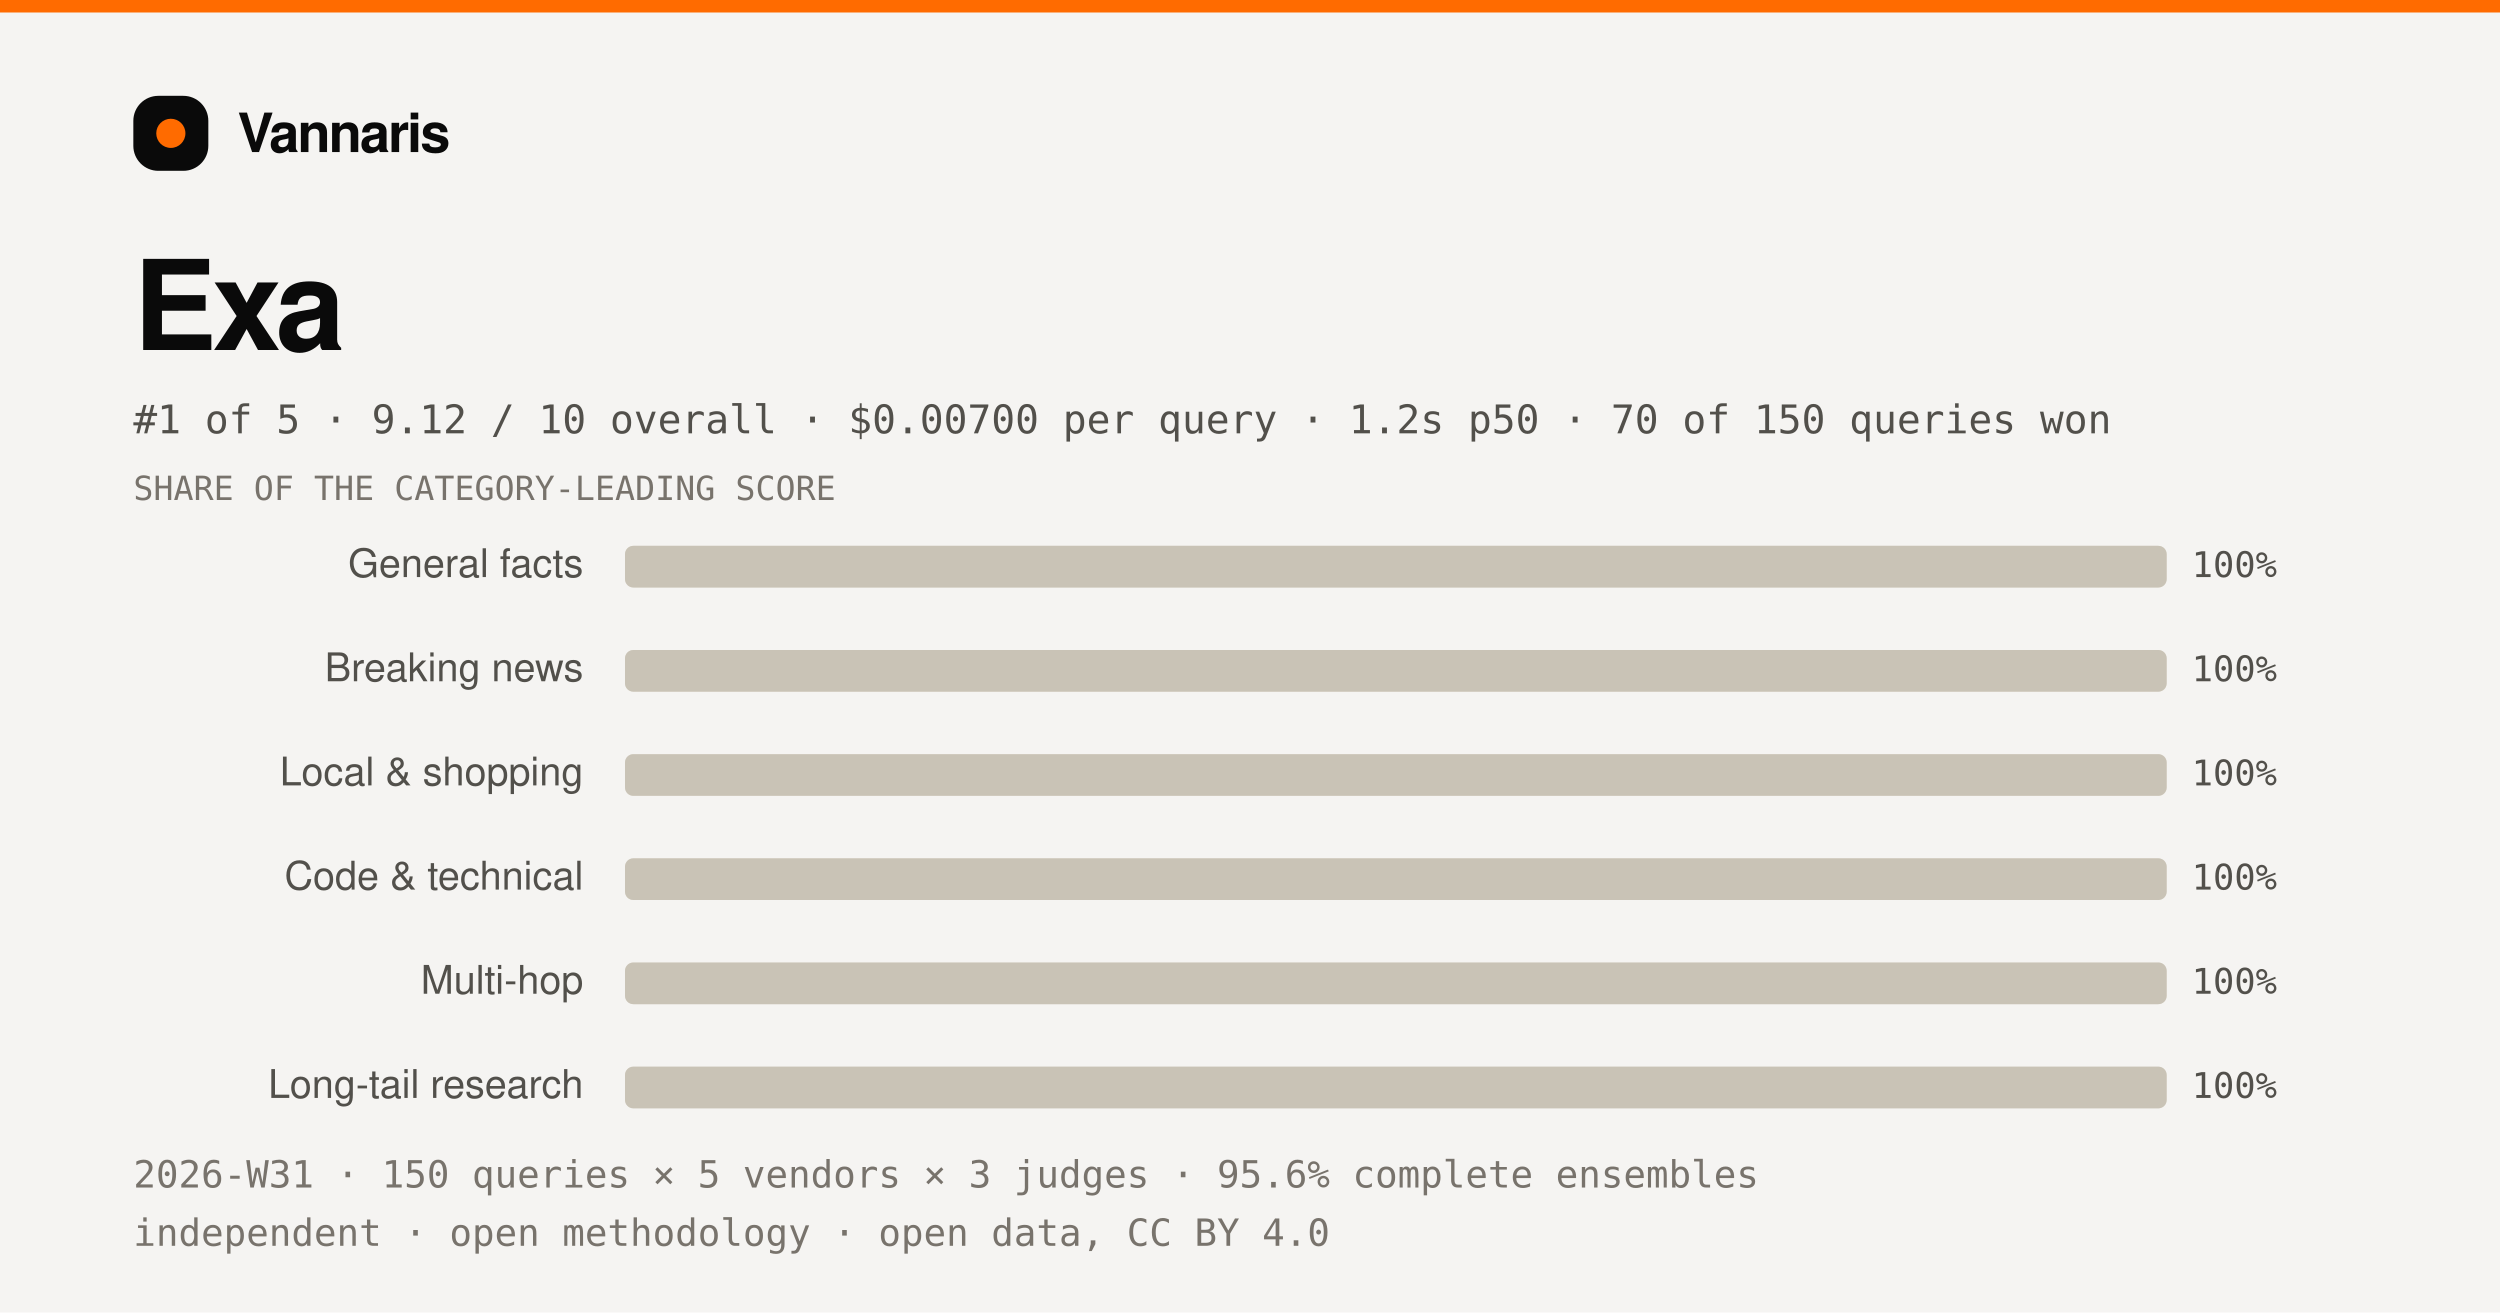
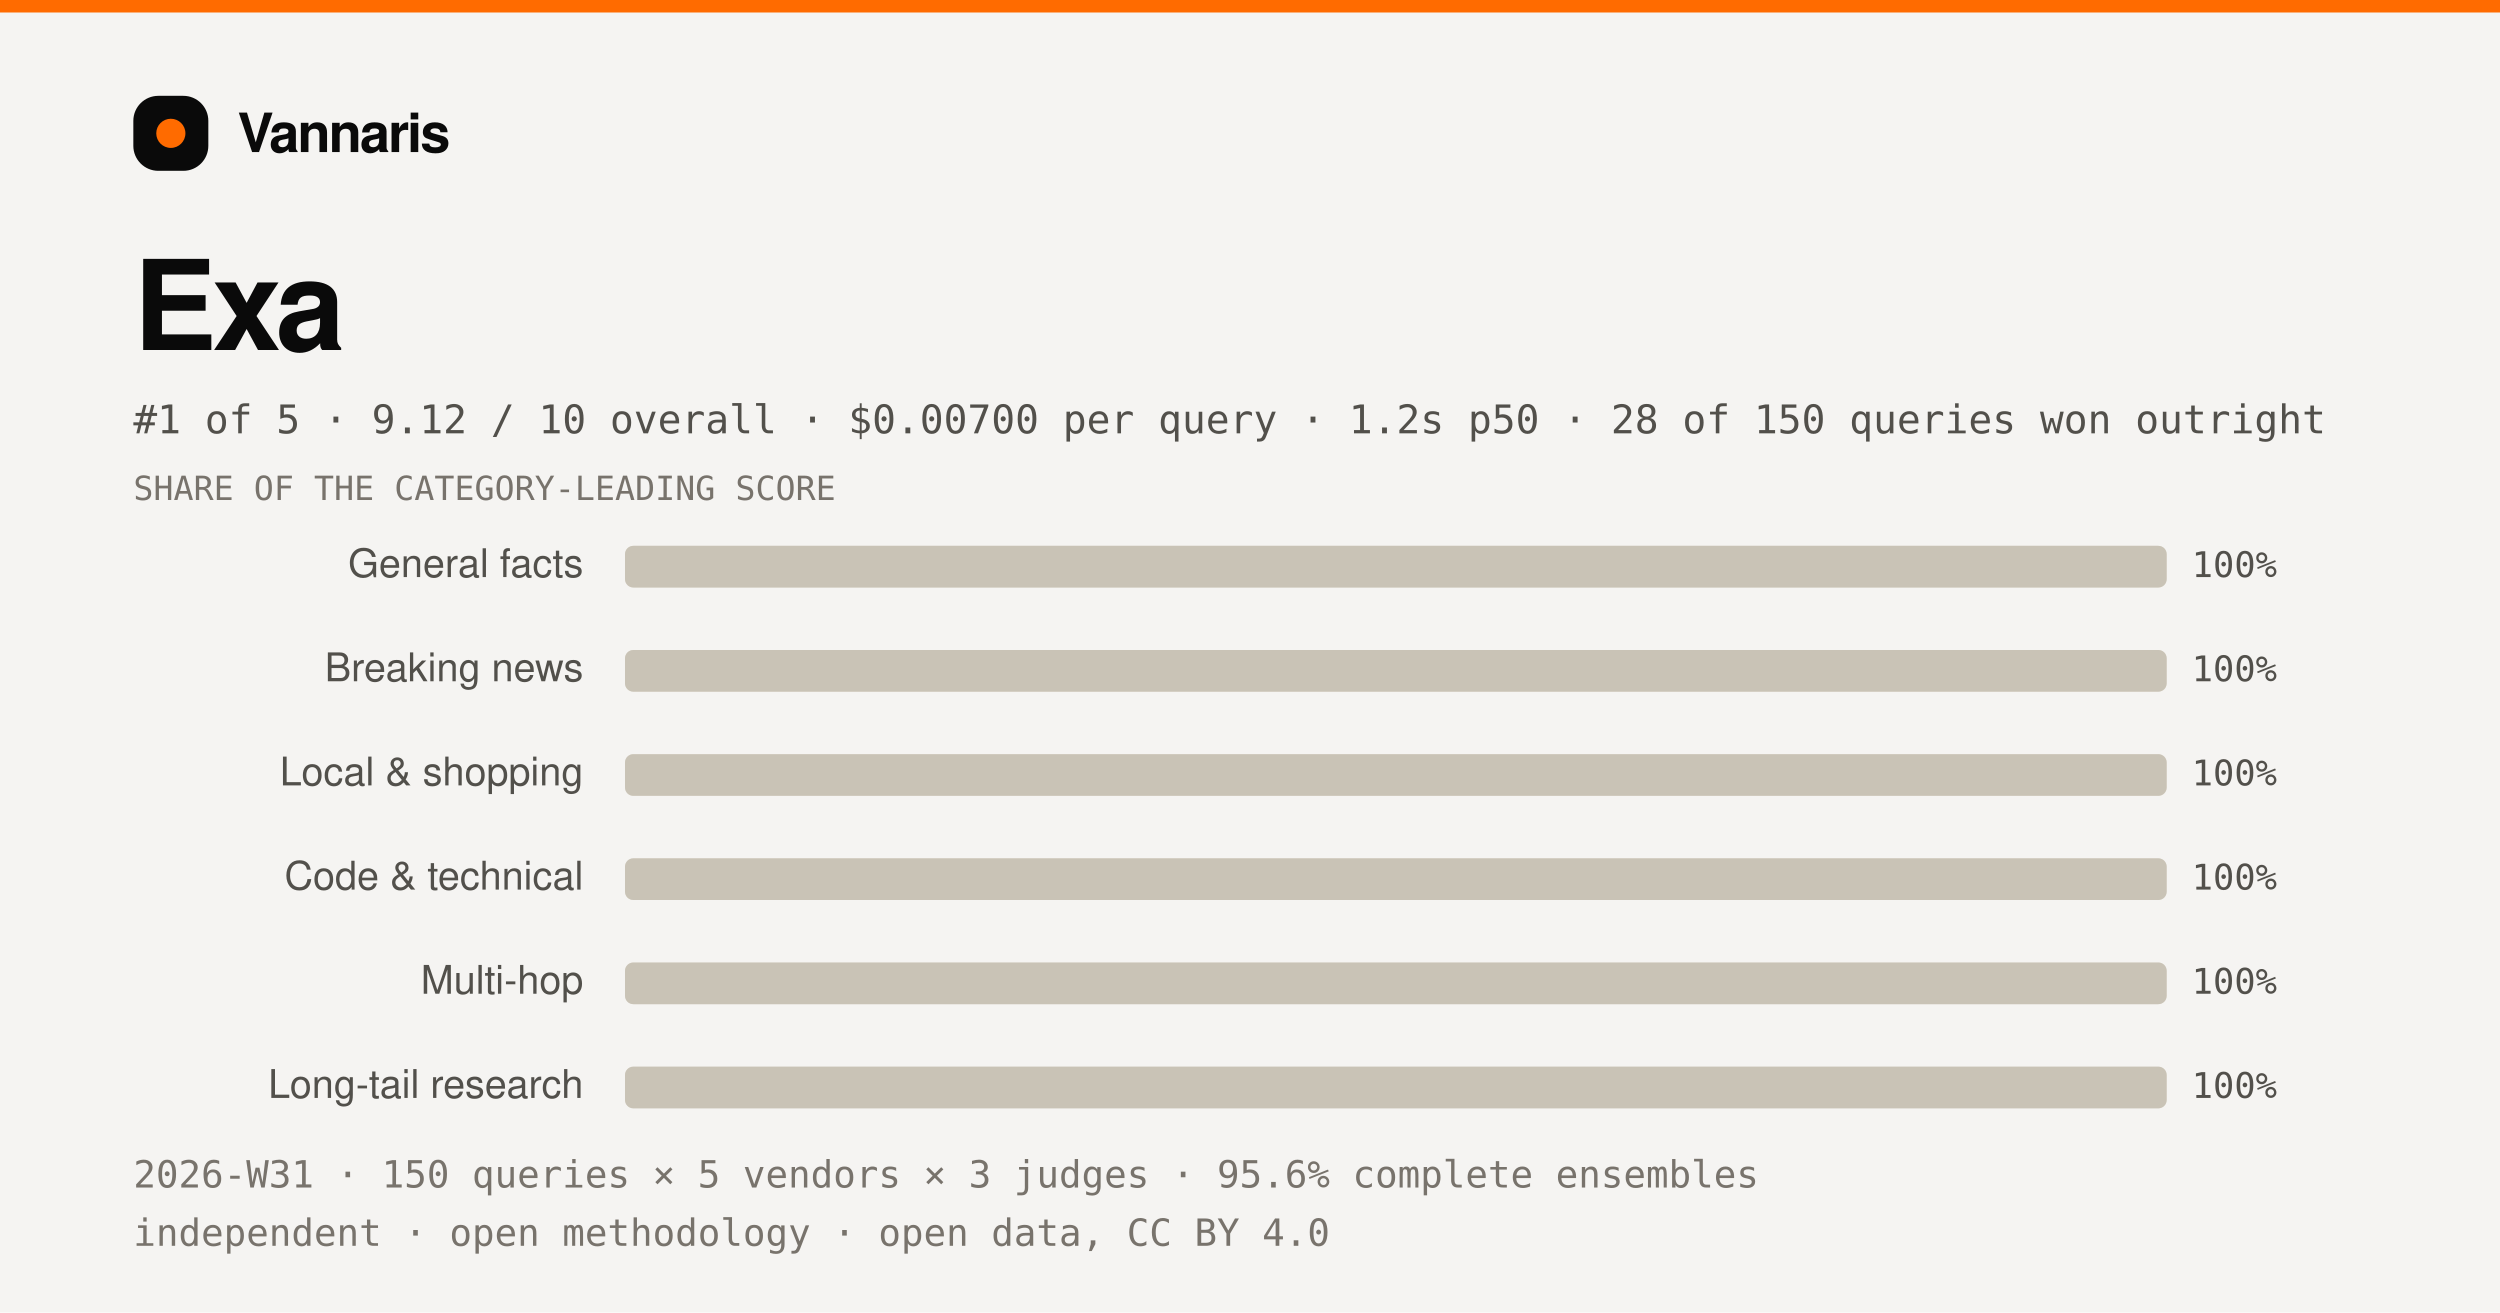
<svg xmlns="http://www.w3.org/2000/svg" width="1200" height="630" viewBox="0 0 1200 630">
  <rect width="1200" height="630" fill="#f5f4f2" />
  <rect width="1200" height="6" fill="#ff6b00" />
  <rect x="64" y="46" width="36" height="36" rx="12" fill="#0a0a0a" />
  <circle cx="82" cy="64" r="7" fill="#ff6b00" />
  <text x="114" y="73" font-family="Archivo, Helvetica Neue, Helvetica, Arial, sans-serif" font-size="26" font-weight="700" letter-spacing="-0.9" fill="#0a0a0a">Vannaris</text>
  <text x="64" y="168" font-family="Archivo, Helvetica Neue, Helvetica, Arial, sans-serif" font-size="60" font-weight="650" letter-spacing="-2.2" fill="#0a0a0a">Exa</text>
-   <text x="64" y="208" font-family="Martian Mono, SFMono-Regular, Menlo, Consolas, monospace" font-size="19" fill="#52504b">#1 of 5   ·   9.12 / 10 overall   ·   $0.00700 per query   ·   1.2s p50   ·   70 of 150 queries won</text>
+   <text x="64" y="208" font-family="Martian Mono, SFMono-Regular, Menlo, Consolas, monospace" font-size="19" fill="#52504b">#1 of 5   ·   9.12 / 10 overall   ·   $0.00700 per query   ·   1.2s p50   ·   28 of 150 queries won outright</text>
  <text x="64" y="240" font-family="Martian Mono, SFMono-Regular, Menlo, Consolas, monospace" font-size="16" fill="#78736c">SHARE OF THE CATEGORY-LEADING SCORE</text>
  <text x="280" y="277" font-family="Archivo, Helvetica Neue, Helvetica, Arial, sans-serif" font-size="19" fill="#52504b" text-anchor="end">General facts</text>
  <rect x="300" y="262" width="740" height="20" rx="4" fill="#e7e3da" />
  <rect x="300" y="262" width="740" height="20" rx="4" fill="#c9c3b6" />
  <text x="1052" y="277" font-family="Martian Mono, SFMono-Regular, Menlo, Consolas, monospace" font-size="17" fill="#52504b">100%</text>
  <text x="280" y="327" font-family="Archivo, Helvetica Neue, Helvetica, Arial, sans-serif" font-size="19" fill="#52504b" text-anchor="end">Breaking news</text>
  <rect x="300" y="312" width="740" height="20" rx="4" fill="#e7e3da" />
  <rect x="300" y="312" width="740" height="20" rx="4" fill="#c9c3b6" />
  <text x="1052" y="327" font-family="Martian Mono, SFMono-Regular, Menlo, Consolas, monospace" font-size="17" fill="#52504b">100%</text>
  <text x="280" y="377" font-family="Archivo, Helvetica Neue, Helvetica, Arial, sans-serif" font-size="19" fill="#52504b" text-anchor="end">Local &amp; shopping</text>
  <rect x="300" y="362" width="740" height="20" rx="4" fill="#e7e3da" />
  <rect x="300" y="362" width="740" height="20" rx="4" fill="#c9c3b6" />
  <text x="1052" y="377" font-family="Martian Mono, SFMono-Regular, Menlo, Consolas, monospace" font-size="17" fill="#52504b">100%</text>
  <text x="280" y="427" font-family="Archivo, Helvetica Neue, Helvetica, Arial, sans-serif" font-size="19" fill="#52504b" text-anchor="end">Code &amp; technical</text>
  <rect x="300" y="412" width="740" height="20" rx="4" fill="#e7e3da" />
  <rect x="300" y="412" width="740" height="20" rx="4" fill="#c9c3b6" />
  <text x="1052" y="427" font-family="Martian Mono, SFMono-Regular, Menlo, Consolas, monospace" font-size="17" fill="#52504b">100%</text>
  <text x="280" y="477" font-family="Archivo, Helvetica Neue, Helvetica, Arial, sans-serif" font-size="19" fill="#52504b" text-anchor="end">Multi-hop</text>
  <rect x="300" y="462" width="740" height="20" rx="4" fill="#e7e3da" />
  <rect x="300" y="462" width="740" height="20" rx="4" fill="#c9c3b6" />
  <text x="1052" y="477" font-family="Martian Mono, SFMono-Regular, Menlo, Consolas, monospace" font-size="17" fill="#52504b">100%</text>
  <text x="280" y="527" font-family="Archivo, Helvetica Neue, Helvetica, Arial, sans-serif" font-size="19" fill="#52504b" text-anchor="end">Long-tail research</text>
  <rect x="300" y="512" width="740" height="20" rx="4" fill="#e7e3da" />
  <rect x="300" y="512" width="740" height="20" rx="4" fill="#c9c3b6" />
  <text x="1052" y="527" font-family="Martian Mono, SFMono-Regular, Menlo, Consolas, monospace" font-size="17" fill="#52504b">100%</text>
  <text x="64" y="570" font-family="Martian Mono, SFMono-Regular, Menlo, Consolas, monospace" font-size="18" fill="#78736c">2026-W31 · 150 queries × 5 vendors × 3 judges · 95.6% complete ensembles</text>
  <text x="64" y="598" font-family="Martian Mono, SFMono-Regular, Menlo, Consolas, monospace" font-size="18" fill="#78736c">independent · open methodology · open data, CC BY 4.0</text>
</svg>
